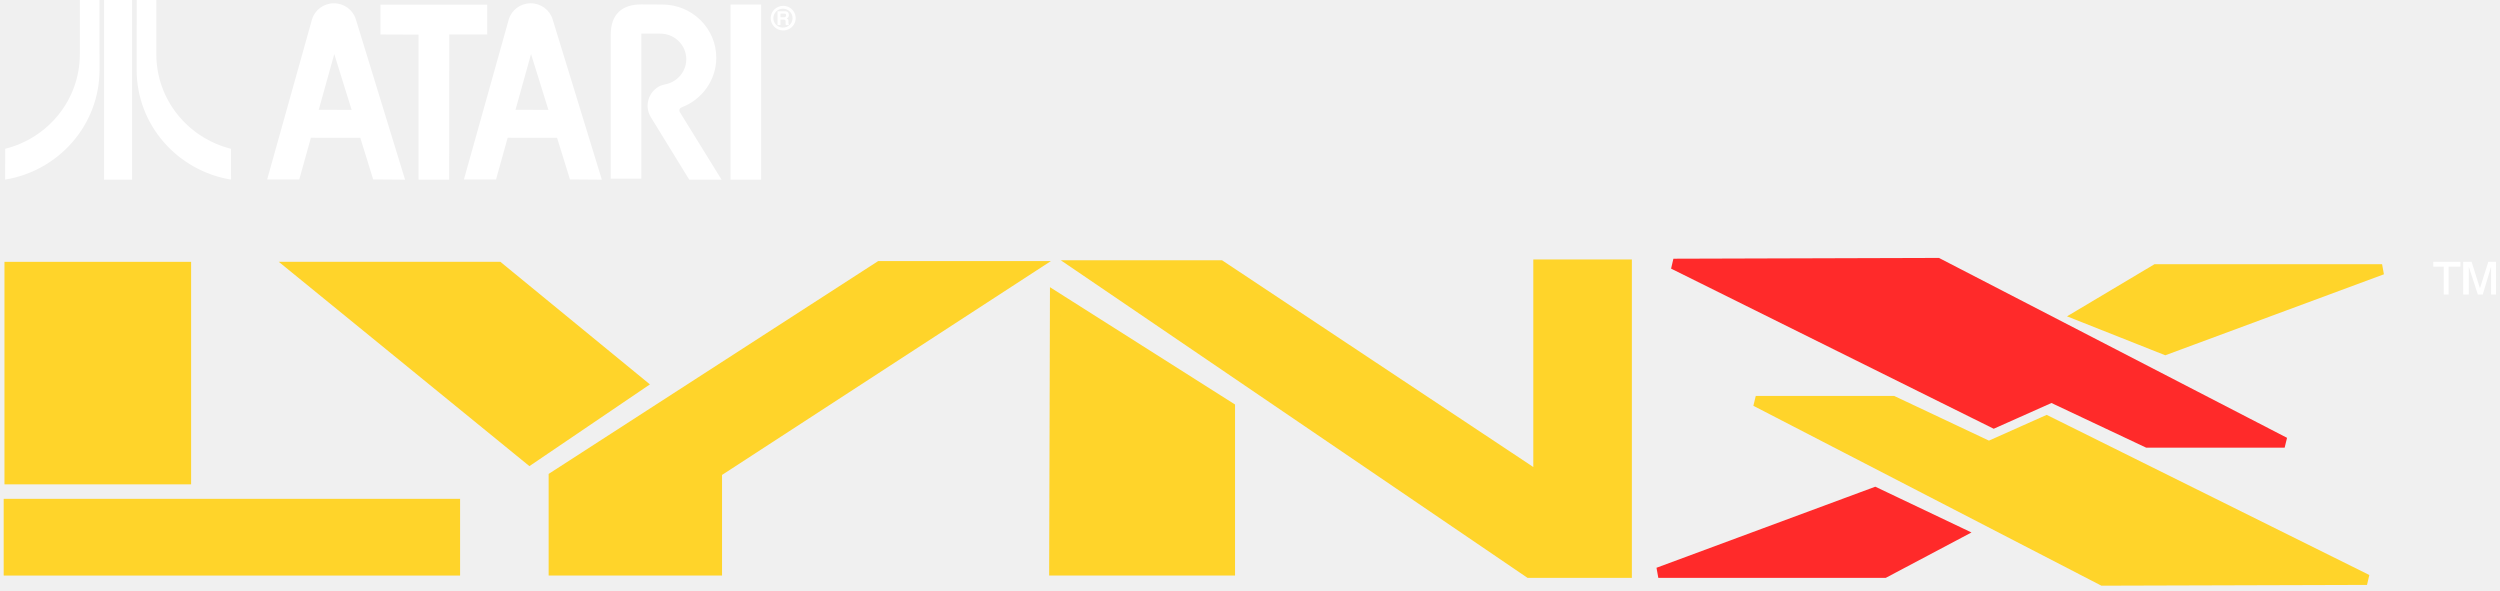
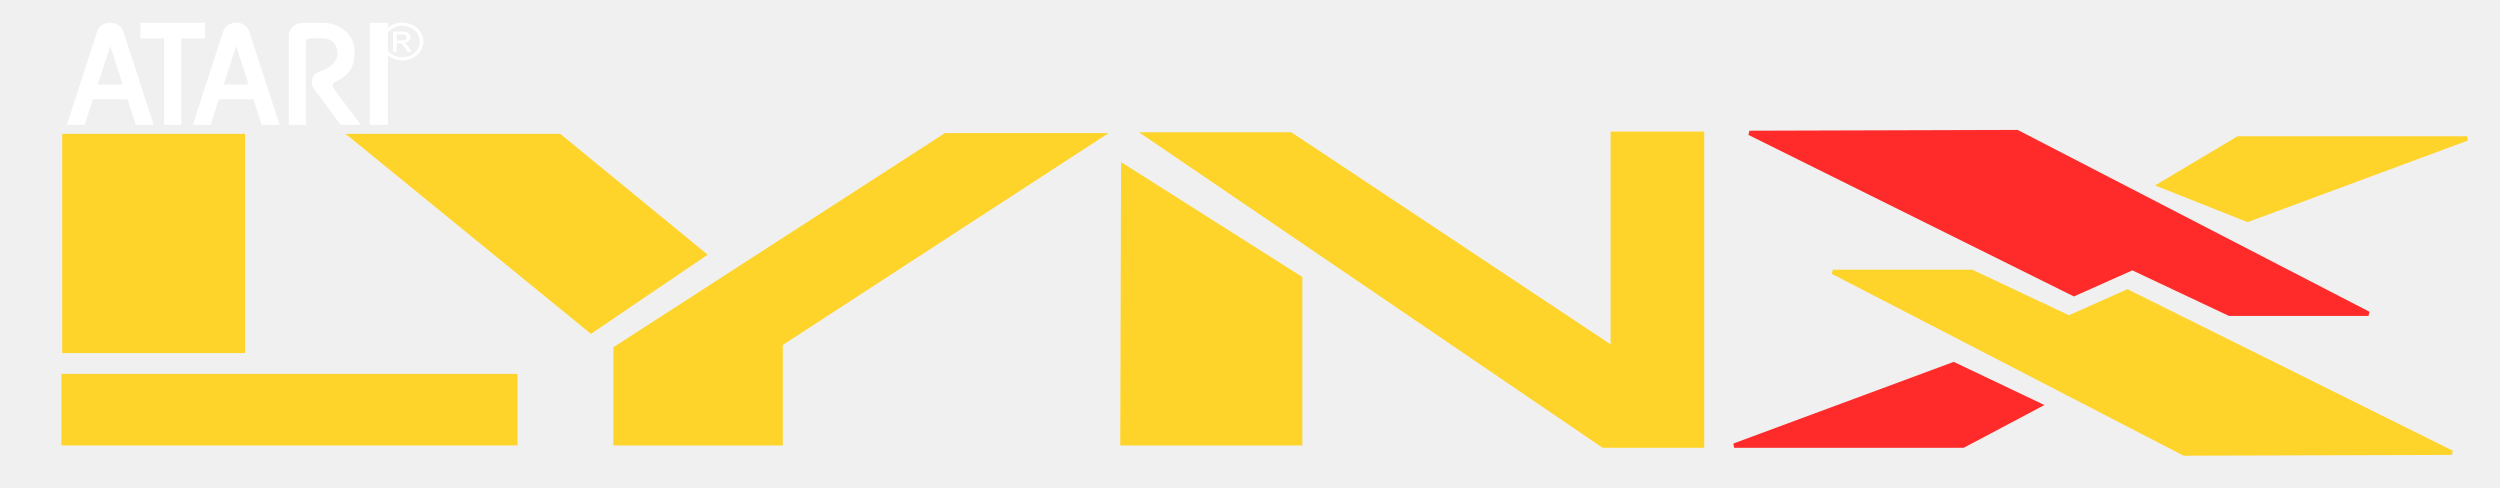
- <svg xmlns="http://www.w3.org/2000/svg" width="487px" height="115px" viewBox="0 0 487 115" version="1.1">
-   <g id="Page-1" stroke="none" stroke-width="1" fill="none" fill-rule="evenodd">
-     <g id="mainlogo" transform="translate(1, 0)">
-       <g id="Group-2" transform="translate(0, 51)">
-         <g id="Atari_Lynx_logo" stroke-width="2.037">
-           <rect id="rect5539" stroke="#FFD42A" fill="#FFD42A" fill-rule="nonzero" x="0.888" y="1.022" width="34.323" height="41.309" />
-           <rect id="rect5541" stroke="#FFD42A" fill="#FFD42A" fill-rule="nonzero" x="0.736" y="47.191" width="86.87" height="12.909" />
-           <polygon id="path5543" stroke="#FFD42A" fill="#FFD42A" points="56.169 1.022 96.111 1.022 123.903 23.803 102.186 38.534" />
-           <polygon id="path5545" stroke="#FFD42A" fill="#FFD42A" points="106.894 41.875 170.376 0.87 200.294 0.87 138.635 40.964 138.635 60.1 106.894 60.1" />
-           <polygon id="path5547" stroke="#FFD42A" fill="#FFD42A" points="208.951 0.718 296.884 60.555 315.868 60.555 315.868 0.567 298.706 0.567 298.706 41.875 236.743 0.718" />
-           <polygon id="path5549" stroke="#FFD42A" fill="#FFD42A" points="204.547 6.793 238.566 28.359 238.566 60.1 204.395 60.1" />
-           <polygon id="path5551" stroke="#FF2A2A" fill="#FF2A2A" points="324.98 0.415 387.399 31.396 398.637 26.384 417.317 35.193 444.047 35.193 376.464 0.263" />
-           <polygon id="path5553" stroke="#FFD42A" fill="#FFD42A" points="403.953 10.438 420.81 17.12 463.03 1.478 418.988 1.478" />
-           <polygon id="path5551-7" stroke="#FFD42A" fill="#FFD42A" points="460.09 61.922 397.671 30.941 386.432 35.952 367.752 27.144 341.023 27.144 408.605 62.074" />
-           <polygon id="path5553-8" stroke="#FF2A2A" fill="#FF2A2A" points="380.775 52.772 364.259 44.913 322.039 60.556 366.082 60.556" />
-         </g>
-         <path d="M475.036,6.379 L475.036,0.95 L473,0.95 L473,-1.02140518e-14 L478.293,-1.02140518e-14 L478.293,0.95 L475.986,0.95 L475.986,6.379 L475.036,6.379 Z M478.836,6.379 L478.836,-1.0658141e-14 L480.465,-1.0658141e-14 L482.094,5.158 L483.722,-1.0658141e-14 L485.215,-1.0658141e-14 L485.215,6.379 L484.265,6.379 L484.265,0.95 L482.637,6.379 L481.687,6.379 L479.922,0.95 L479.922,6.379 L478.836,6.379 Z" id="Shape" fill="#FFFFFF" fill-rule="nonzero" />
-       </g>
-       <path d="M151.519,1.141 C152.4,1.125 153.221,1.578 153.666,2.326 C154.111,3.074 154.111,4 153.666,4.749 C153.221,5.497 152.4,5.95 151.519,5.933 C150.193,5.909 149.131,4.843 149.131,3.537 C149.131,2.231 150.193,1.166 151.519,1.141 L151.519,1.141 Z M151.519,1.696 C150.487,1.696 149.649,2.521 149.649,3.538 C149.649,4.554 150.487,5.379 151.519,5.379 C152.553,5.379 153.391,4.554 153.391,3.538 C153.39,2.521 152.552,1.697 151.519,1.696 L151.519,1.696 Z M150.466,4.885 L151.03,4.885 L151.03,3.82 L151.69,3.82 C151.886,3.82 152.02,3.908 152.029,4.09 C152.02,4.285 152.02,4.5 152.029,4.633 C152.035,4.721 152.061,4.807 152.105,4.885 L152.708,4.885 C152.649,4.748 152.604,4.714 152.604,4.563 C152.599,4.426 152.592,4.071 152.577,3.96 C152.548,3.716 152.367,3.65 152.272,3.587 C152.457,3.48 152.577,3.394 152.645,3.162 C152.712,2.929 152.656,2.737 152.618,2.618 C152.539,2.327 152.262,2.201 151.988,2.19 L150.467,2.19 L150.467,4.885 L150.466,4.885 L150.466,4.885 Z M151.03,2.653 L151.791,2.653 C152.044,2.653 152.134,2.763 152.134,2.955 C152.147,3.053 152.119,3.152 152.056,3.228 C151.992,3.305 151.9,3.352 151.8,3.358 L151.03,3.358 L151.03,2.653 Z M25.634,0 L29.455,0 L29.455,10.568 C29.455,19.443 35.636,26.896 43.993,28.981 L44.007,34.986 C33.575,33.281 25.611,24.342 25.621,13.605 L25.634,0 L25.634,0 Z M18.372,0 L14.552,0 L14.552,10.568 C14.552,19.443 8.37,26.896 0.014,28.981 L0,34.986 C10.432,33.281 18.396,24.342 18.386,13.605 L18.372,0 Z M19.266,0 L24.728,0 L24.728,34.999 L19.266,34.999 L19.266,0 Z M105.83,21.403 L102.446,10.529 L99.421,21.387 L105.83,21.403 L105.83,21.403 Z M97.892,26.836 L95.63,34.954 L89.373,34.954 L98.113,3.768 C98.676,1.912 100.41,0.64 102.378,0.64 C104.348,0.639 106.086,1.91 106.653,3.768 L116.24,34.999 L110.029,34.953 L107.517,26.849 L97.892,26.836 L97.892,26.836 Z M67.499,21.403 L64.116,10.529 L61.091,21.386 L67.499,21.403 Z M59.561,26.836 L57.299,34.954 L51.043,34.954 L59.782,3.768 C60.345,1.912 62.079,0.64 64.047,0.64 C66.017,0.638 67.754,1.91 68.321,3.768 L77.908,34.999 L71.698,34.953 L69.186,26.849 L59.561,26.836 L59.561,26.836 Z M131.774,20.915 C135.724,19.423 138.53,15.654 138.53,11.24 C138.53,5.519 133.818,0.881 128.006,0.881 L123.933,0.862 C120.158,0.845 117.973,2.806 117.973,6.728 L117.973,34.805 L123.933,34.805 L123.933,6.551 L127.606,6.551 C130.234,6.542 132.433,8.514 132.667,11.092 C132.901,13.67 131.092,15.995 128.503,16.444 C128.083,16.546 127.663,16.667 127.274,16.898 C125.2,18.129 124.532,20.782 125.782,22.824 L133.265,35 L139.562,35 L131.423,21.822 C131.339,21.684 131.313,21.519 131.352,21.364 C131.391,21.208 131.492,21.074 131.632,20.991 C131.685,20.962 131.743,20.941 131.802,20.929 L131.774,20.915 L131.774,20.915 Z M73.118,6.716 L73.118,0.909 L93.912,0.909 L93.912,6.716 L86.516,6.716 L86.494,35 L80.537,35 L80.537,6.746 L73.118,6.716 Z M141.31,0.881 L147.267,0.881 L147.267,35 L141.31,35 L141.31,0.881 Z" id="Shape" fill="#FFFFFF" fill-rule="nonzero" />
+ <svg xmlns="http://www.w3.org/2000/svg" width="118mm" height="23mm" viewBox="0 0 418.11 81.496" id="svg4913" version="1.1">
+   <defs id="defs4915" />
+   <g id="layer1" transform="translate(0,-970.8664)">
+     <text xml:space="preserve" style="font-style:normal;font-weight:normal;line-height:0%;font-family:sans-serif;letter-spacing:0px;word-spacing:0px;fill:#000000;fill-opacity:1;stroke:none;stroke-width:1px;stroke-linecap:butt;stroke-linejoin:miter;stroke-opacity:1" x="219.708" y="306.87" id="text5472">
+       <tspan id="tspan5474" x="219.708" y="306.87" style="font-style:normal;font-variant:normal;font-weight:normal;font-stretch:normal;font-size:40px;line-height:1.25;font-family:'Microsoft Sans Serif';-inkscape-font-specification:'Microsoft Sans Serif'"> </tspan>
+     </text>
+     <rect style="fill:#ffd42a;fill-opacity:1;stroke:#ffd42a;stroke-width:0.74;stroke-opacity:1" id="rect5539" width="29.844" height="35.919" x="10.772" y="993.625" />
+     <rect style="fill:#ffd42a;fill-opacity:1;stroke:#ffd42a;stroke-width:0.74;stroke-opacity:1" id="rect5541" width="75.535" height="11.225" x="10.64" y="1033.769" />
+     <path style="fill:#ffd42a;fill-rule:evenodd;stroke:#ffd42a;stroke-width:0.74px;stroke-linecap:butt;stroke-linejoin:miter;stroke-opacity:1" d="m 58.84,993.625 34.73,0 24.166,19.808 -18.884,12.809 z" id="path5543" />
+     <path style="fill:#ffd42a;fill-rule:evenodd;stroke:#ffd42a;stroke-width:0.74px;stroke-linecap:butt;stroke-linejoin:miter;stroke-opacity:1" d="m 102.947,1029.148 55.199,-35.655 26.015,0 -53.614,34.863 0,16.639 -27.599,0 z" id="path5545" />
+     <path style="fill:#ffd42a;fill-rule:evenodd;stroke:#ffd42a;stroke-width:0.74px;stroke-linecap:butt;stroke-linejoin:miter;stroke-opacity:1" d="m 191.688,993.361 76.46,52.03 16.507,0 0,-52.162 -14.922,0 0,35.919 -53.878,-35.787 z" id="path5547" />
+     <path style="fill:#ffd42a;fill-rule:evenodd;stroke:#ffd42a;stroke-width:0.74px;stroke-linecap:butt;stroke-linejoin:miter;stroke-opacity:1" d="m 187.858,998.643 29.58,18.752 0,27.599 -29.712,0 z" id="path5549" />
+     <path style="fill:#ff2a2a;fill-rule:evenodd;stroke:#ff2a2a;stroke-width:0.74px;stroke-linecap:butt;stroke-linejoin:miter;stroke-opacity:1" d="m 292.578,993.096 54.275,26.939 9.772,-4.358 16.243,7.659 23.242,0 -58.764,-30.373 z" id="path5551" />
+     <path style="fill:#ffd42a;fill-rule:evenodd;stroke:#ffd42a;stroke-width:0.74px;stroke-linecap:butt;stroke-linejoin:miter;stroke-opacity:1" d="m 361.246,1001.812 14.658,5.811 36.711,-13.602 -38.296,0 z" id="path5553" />
+     <path style="fill:#ffd42a;fill-rule:evenodd;stroke:#ffd42a;stroke-width:0.74px;stroke-linecap:butt;stroke-linejoin:miter;stroke-opacity:1" d="m 410.059,1046.579 -54.275,-26.939 -9.772,4.358 -16.243,-7.659 -23.242,0 58.764,30.373 z" id="path5551-7" />
+     <path style="fill:#ff2a2a;fill-rule:evenodd;stroke:#ff2a2a;stroke-width:0.74px;stroke-linecap:butt;stroke-linejoin:miter;stroke-opacity:1" d="m 341.093,1038.623 -14.361,-6.834 -36.711,13.602 38.296,0 z" id="path5553-8" />
+     <g style="fill:#ffffff;fill-rule:nonzero;stroke:none;stroke-width:1" id="Group" transform="matrix(0.4613436,0,0,0.4121404,11.03997,974.6484)">
+       <path d="m 12.226,1.798 c 1.61,-2.06 4.943,-2.412 6.918,-0.684 0.808,0.681 1.374,1.62 1.663,2.629 3.657,12.584 7.33,25.162 10.982,37.745 -2.158,0.002 -4.318,-0.003 -6.475,0.002 -1.018,-3.468 -2.012,-6.945 -3.016,-10.417 -4.174,-0.011 -8.345,-0.003 -12.519,-0.006 -1.021,3.472 -2.03,6.947 -3.034,10.423 -2.147,-0.008 -4.293,-0.002 -6.44,-0.004 C 3.78,29.484 7.259,17.478 10.749,5.479 c 0.414,-1.254 0.571,-2.654 1.476,-3.681 m 3.81,7.712 C 14.505,14.723 13.006,19.945 11.485,25.162 c 3.033,0.014 6.065,0.004 9.097,0.004 C 19.064,19.947 17.555,14.728 16.036,9.51 Z" id="Shape" />
+       <path d="m 57.691,2.069 c 1.125,-1.631 3.299,-2.423 5.214,-1.92 1.751,0.404 3.093,1.914 3.555,3.614 3.653,12.574 7.32,25.145 10.973,37.719 -2.161,0.014 -4.321,0 -6.483,0.009 -1.004,-3.473 -1.999,-6.949 -3.012,-10.421 -4.167,0.002 -8.332,-0.008 -12.498,0.003 -0.995,3.475 -2.022,6.942 -3.019,10.416 -2.145,0.003 -4.289,-0.002 -6.432,0.003 C 49.463,29.424 52.976,17.363 56.475,5.302 56.843,4.211 56.985,3.011 57.691,2.069 M 57.166,25.166 c 3.021,0.004 6.039,0.001 9.06,0.001 C 64.724,19.94 63.196,14.715 61.699,9.485 60.19,14.713 58.667,19.936 57.166,25.166 Z" id="path5" />
+       <path d="m 26.958,0.087 c 7.809,0 15.615,0 23.421,0 0,2.107 0,4.21 0,6.317 -2.875,0.002 -5.749,-0.003 -8.623,0.002 0,11.693 0.001,23.39 -0.001,35.084 -2.058,0 -4.119,0 -6.176,0 0,-11.693 -0.002,-23.389 0.001,-35.084 -2.875,-0.006 -5.748,0 -8.624,-0.002 0.001,-2.107 -0.001,-4.211 0.001,-6.317 z" id="Path" />
+       <path d="m 84.297,0.344 c 0.593,-0.205 1.227,-0.275 1.853,-0.259 2.462,0.009 4.925,0.001 7.384,0.003 4.146,0.076 8.104,2.648 9.897,6.38 1.241,2.423 1.371,5.24 1.057,7.898 -0.215,2.784 -1.382,5.565 -3.522,7.41 -1.131,1.007 -2.538,1.617 -3.746,2.513 -0.665,0.507 -0.697,1.489 -0.354,2.191 3.267,5.043 6.663,10.009 9.999,15.009 -2.438,0.004 -4.879,-0.006 -7.319,0.004 -3.193,-4.797 -6.353,-9.618 -9.533,-14.421 -0.935,-1.367 -1.189,-3.178 -0.63,-4.738 0.438,-1.196 1.483,-2.072 2.648,-2.525 2.224,-0.848 4.416,-2.181 5.647,-4.279 0.938,-1.578 0.889,-3.524 0.467,-5.25 -0.493,-2.241 -2.677,-4.004 -4.985,-3.926 -1.594,0.011 -3.19,-0.009 -4.782,0.008 -0.722,-0.017 -1.401,0.61 -1.392,1.341 -0.007,11.263 0.004,22.525 -0.002,33.79 -2.074,-0.004 -4.148,0 -6.222,-0.002 -0.004,-12.125 0.002,-24.251 -0.004,-36.378 0.013,-2.126 1.524,-4.124 3.54,-4.769 z" id="path8" />
+       <path d="m 110.127,0.087 c 2.183,0 4.365,0 6.547,0 -0.001,13.802 0.004,27.601 -0.003,41.405 -2.18,-0.006 -4.361,0 -6.544,-0.002 0,-13.802 0,-27.602 0,-41.403 z" id="path10" />
    </g>
+     <path style="fill:#ffffff;fill-rule:nonzero;stroke:none;stroke-width:0.436" d="m 67.28,980.958 c 0.49,0 0.946,-0.081 1.371,-0.243 0.424,-0.162 0.801,-0.391 1.13,-0.688 0.329,-0.297 0.582,-0.636 0.76,-1.018 0.178,-0.382 0.267,-0.786 0.267,-1.213 0,-0.429 -0.09,-0.836 -0.271,-1.219 -0.181,-0.383 -0.433,-0.72 -0.758,-1.01 -0.324,-0.29 -0.702,-0.516 -1.132,-0.677 -0.43,-0.162 -0.886,-0.243 -1.366,-0.243 -0.477,0 -0.93,0.081 -1.359,0.243 -0.429,0.162 -0.808,0.389 -1.139,0.682 -0.331,0.293 -0.586,0.628 -0.767,1.006 -0.181,0.378 -0.271,0.784 -0.271,1.219 0,0.577 0.159,1.107 0.477,1.589 0.318,0.482 0.748,0.865 1.291,1.148 0.543,0.283 1.132,0.424 1.768,0.424 z m 0,-0.523 c -0.533,0 -1.026,-0.118 -1.478,-0.355 -0.452,-0.237 -0.811,-0.557 -1.076,-0.96 -0.265,-0.403 -0.398,-0.844 -0.398,-1.323 0,-0.479 0.133,-0.92 0.4,-1.321 0.267,-0.401 0.626,-0.719 1.078,-0.953 0.452,-0.234 0.943,-0.351 1.473,-0.351 0.405,0 0.786,0.068 1.141,0.203 0.355,0.135 0.669,0.324 0.94,0.567 0.271,0.243 0.483,0.523 0.634,0.84 0.151,0.318 0.227,0.656 0.227,1.016 0,0.477 -0.132,0.918 -0.395,1.323 -0.264,0.406 -0.62,0.726 -1.069,0.962 -0.449,0.236 -0.942,0.353 -1.478,0.353 z m -0.94,-0.891 v -1.438 h 0.365 c 0.249,0 0.444,0.061 0.582,0.182 0.139,0.121 0.322,0.363 0.55,0.725 v 0 l 0.337,0.531 h 0.744 l -0.458,-0.661 c -0.19,-0.268 -0.345,-0.463 -0.463,-0.585 -0.118,-0.123 -0.257,-0.212 -0.416,-0.268 0.327,-0.025 0.589,-0.129 0.786,-0.312 0.196,-0.183 0.295,-0.408 0.295,-0.675 0,-0.159 -0.055,-0.311 -0.164,-0.456 -0.109,-0.145 -0.253,-0.252 -0.43,-0.322 -0.109,-0.047 -0.243,-0.078 -0.402,-0.092 -0.159,-0.014 -0.37,-0.021 -0.631,-0.021 v 0 h -1.305 v 3.391 z m 0.748,-1.911 h -0.748 v -1.016 h 0.702 c 0.302,0 0.539,0.031 0.711,0.094 0.172,0.063 0.257,0.2 0.257,0.412 0,0.123 -0.036,0.222 -0.108,0.299 -0.072,0.077 -0.175,0.131 -0.311,0.163 -0.136,0.032 -0.303,0.048 -0.503,0.048 z" id="®" />
  </g>
</svg>
